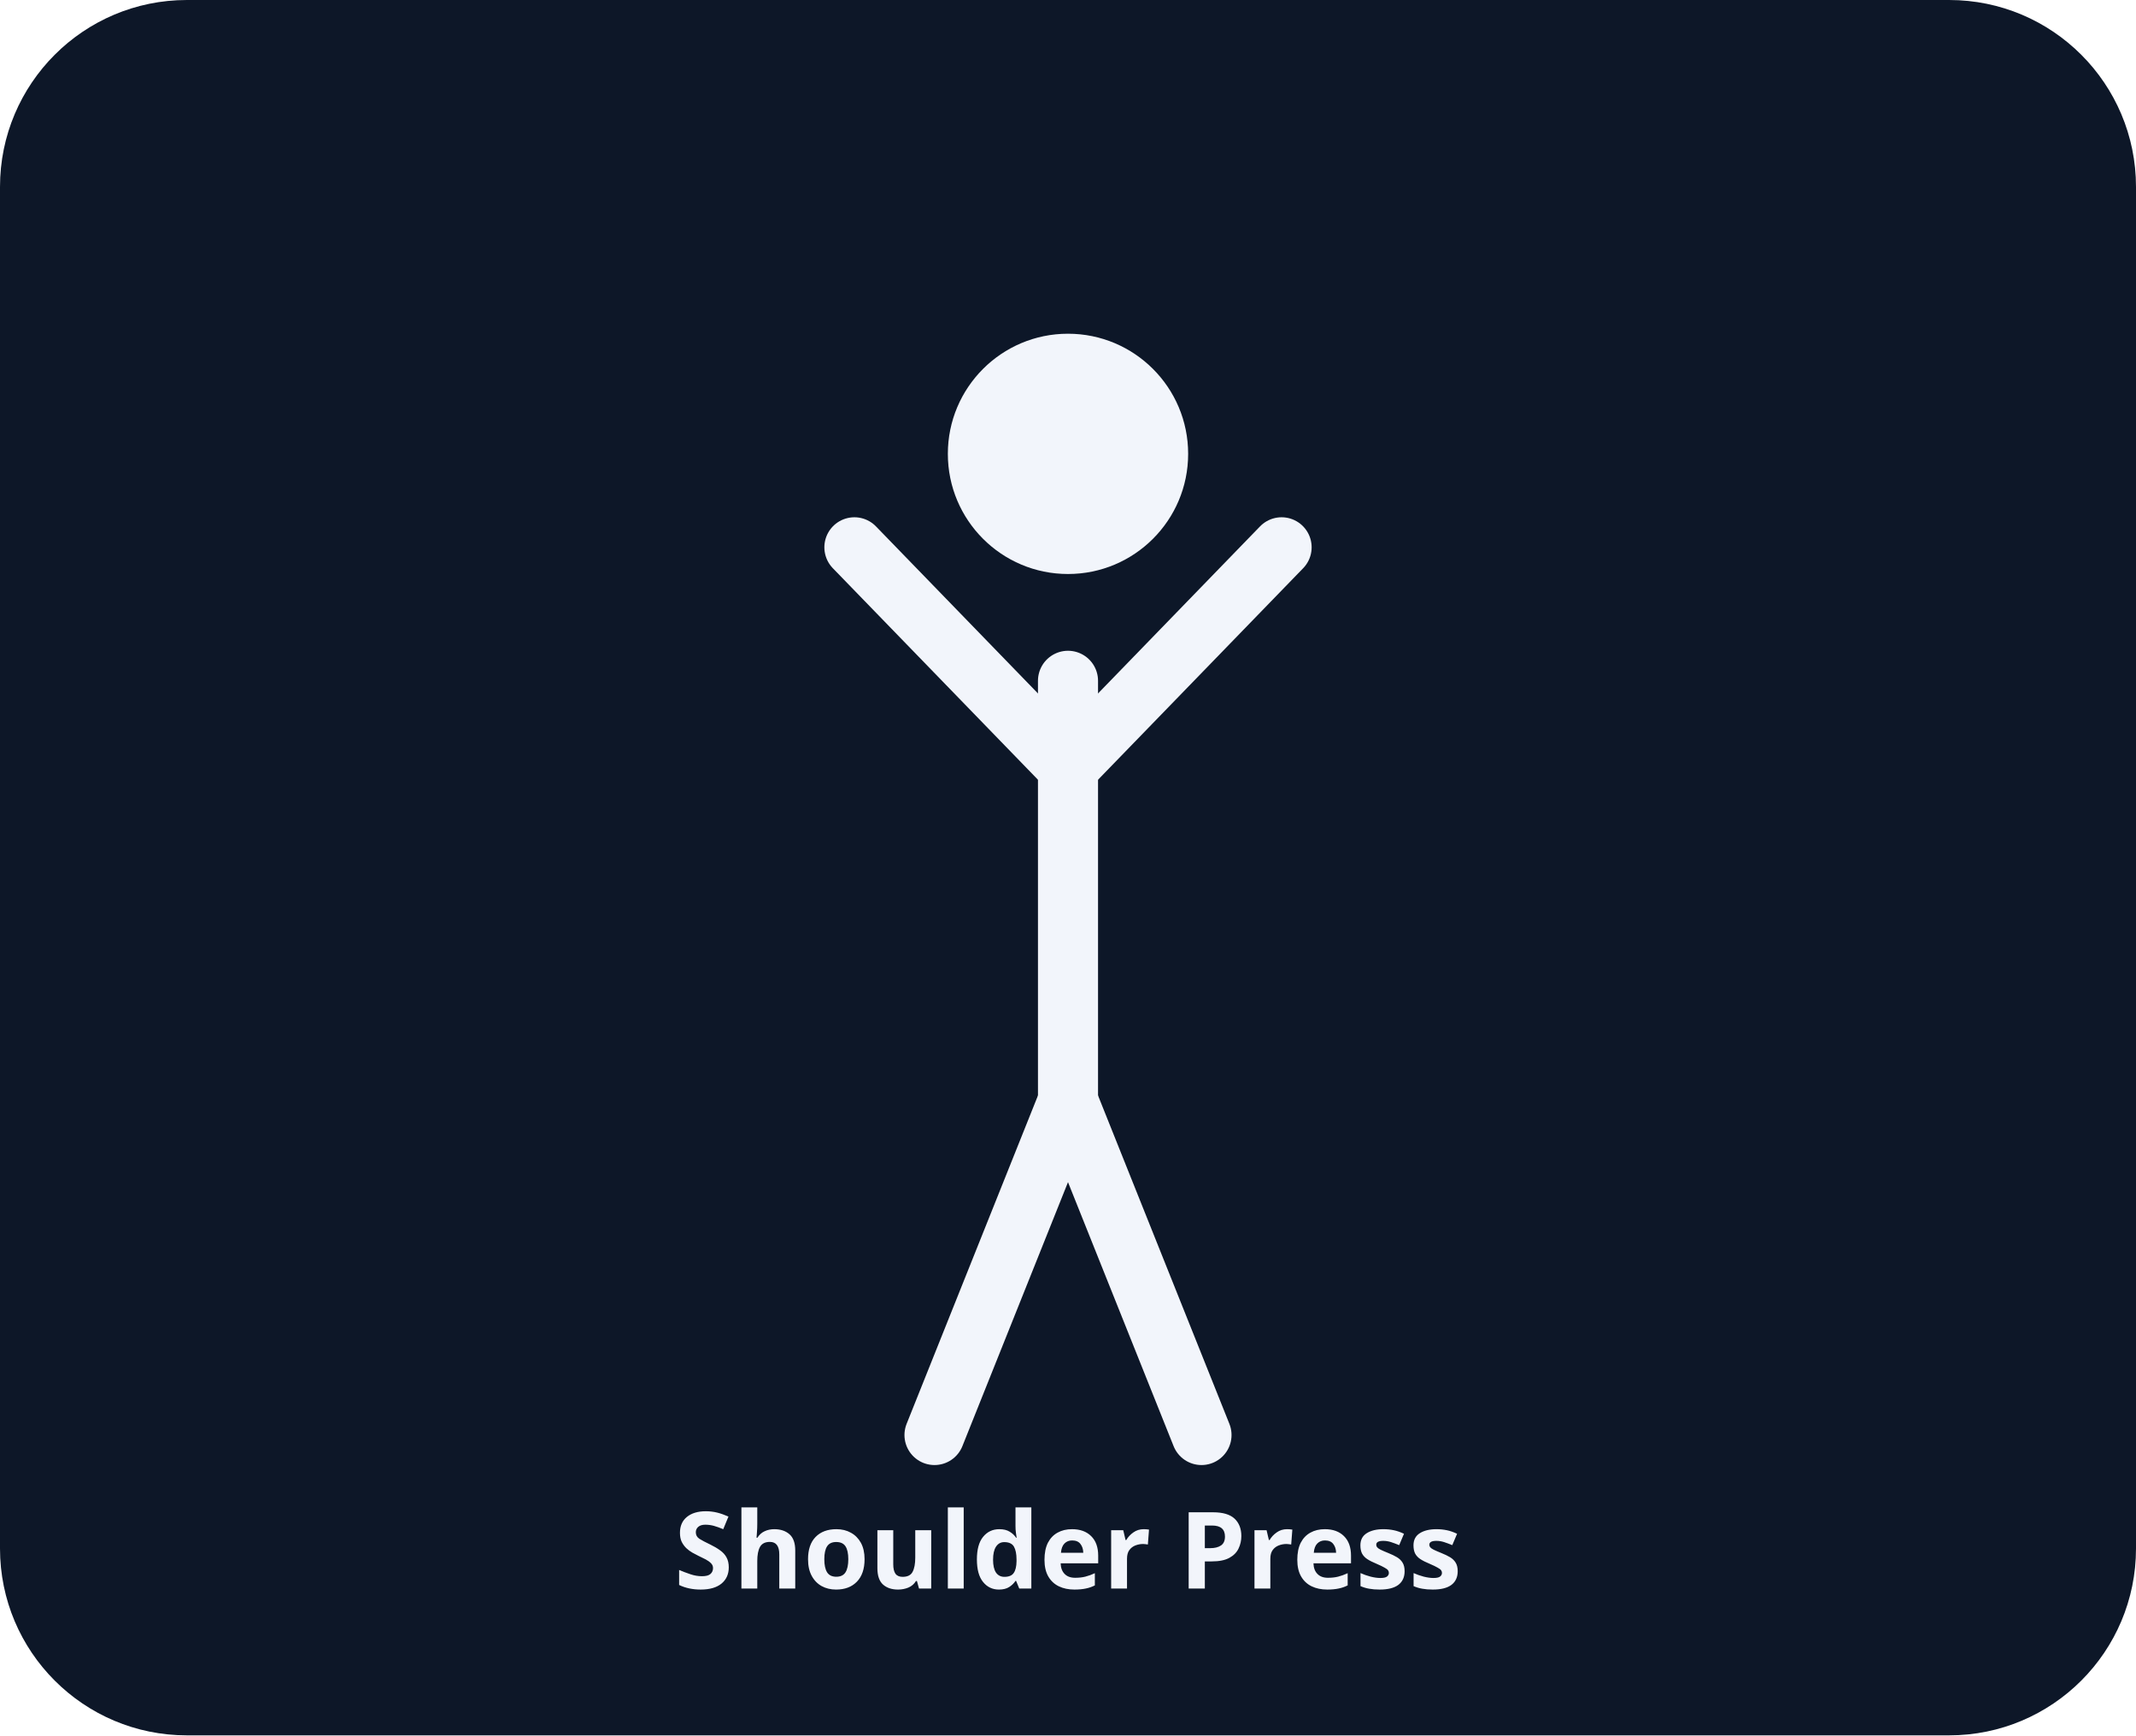
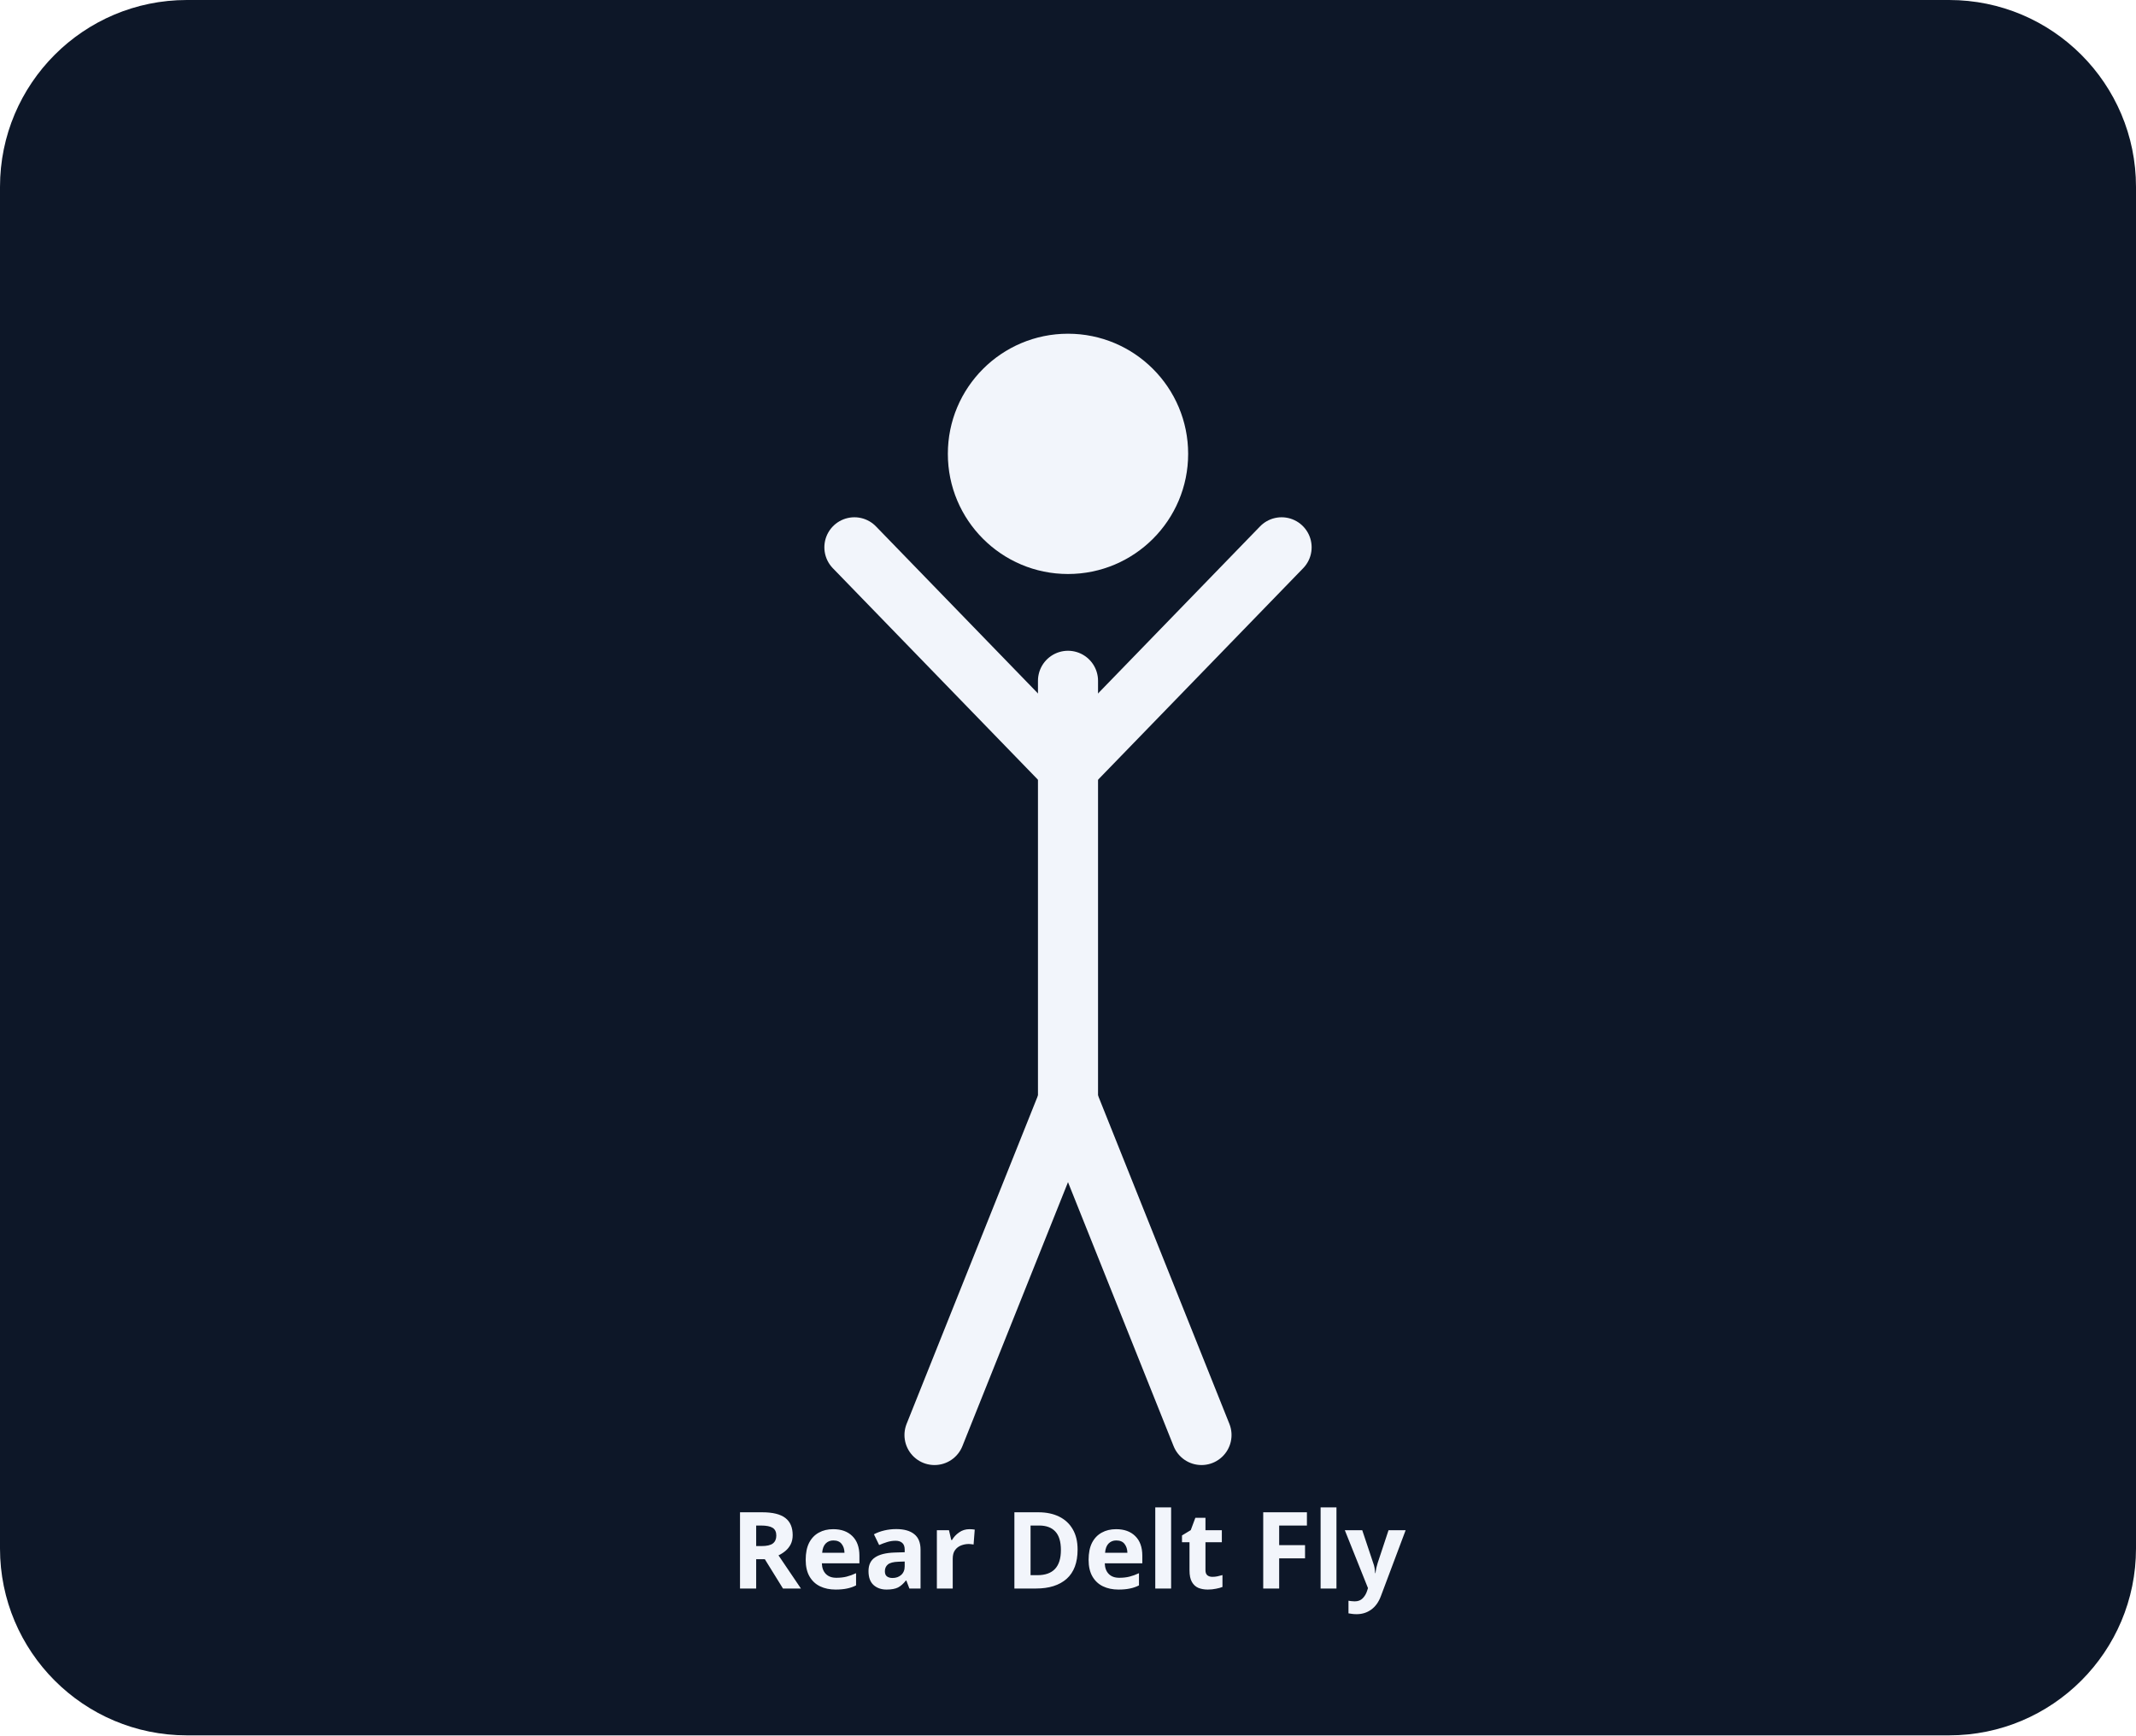
- <svg xmlns="http://www.w3.org/2000/svg" viewBox="0 0 320 260" role="img" aria-label="Shoulder Press">
+ <svg xmlns="http://www.w3.org/2000/svg" viewBox="0 0 320 260" role="img" aria-label="Rear Delt Fly">
  <rect width="320" height="260" rx="28" fill="#0d1728" />
  <g transform="translate(110 10)" fill="none" stroke="#f2f5fb" stroke-width="9" stroke-linecap="round" stroke-linejoin="round">
    <circle cx="50" cy="58" r="18" fill="#f2f5fb" stroke="none" />
    <polyline points="50,92 50,155" />
    <polyline points="18,72 50,105 82,72" />
    <polyline points="50,155 30,205" />
    <polyline points="50,155 70,205" />
  </g>
-   <text x="160" y="238" text-anchor="middle" fill="#f2f5fb" font-family="system-ui, sans-serif" font-size="16" font-weight="700">Shoulder Press</text>
+   <text x="160" y="238" text-anchor="middle" fill="#f2f5fb" font-family="system-ui, sans-serif" font-size="16" font-weight="700">Rear Delt Fly</text>
</svg>
